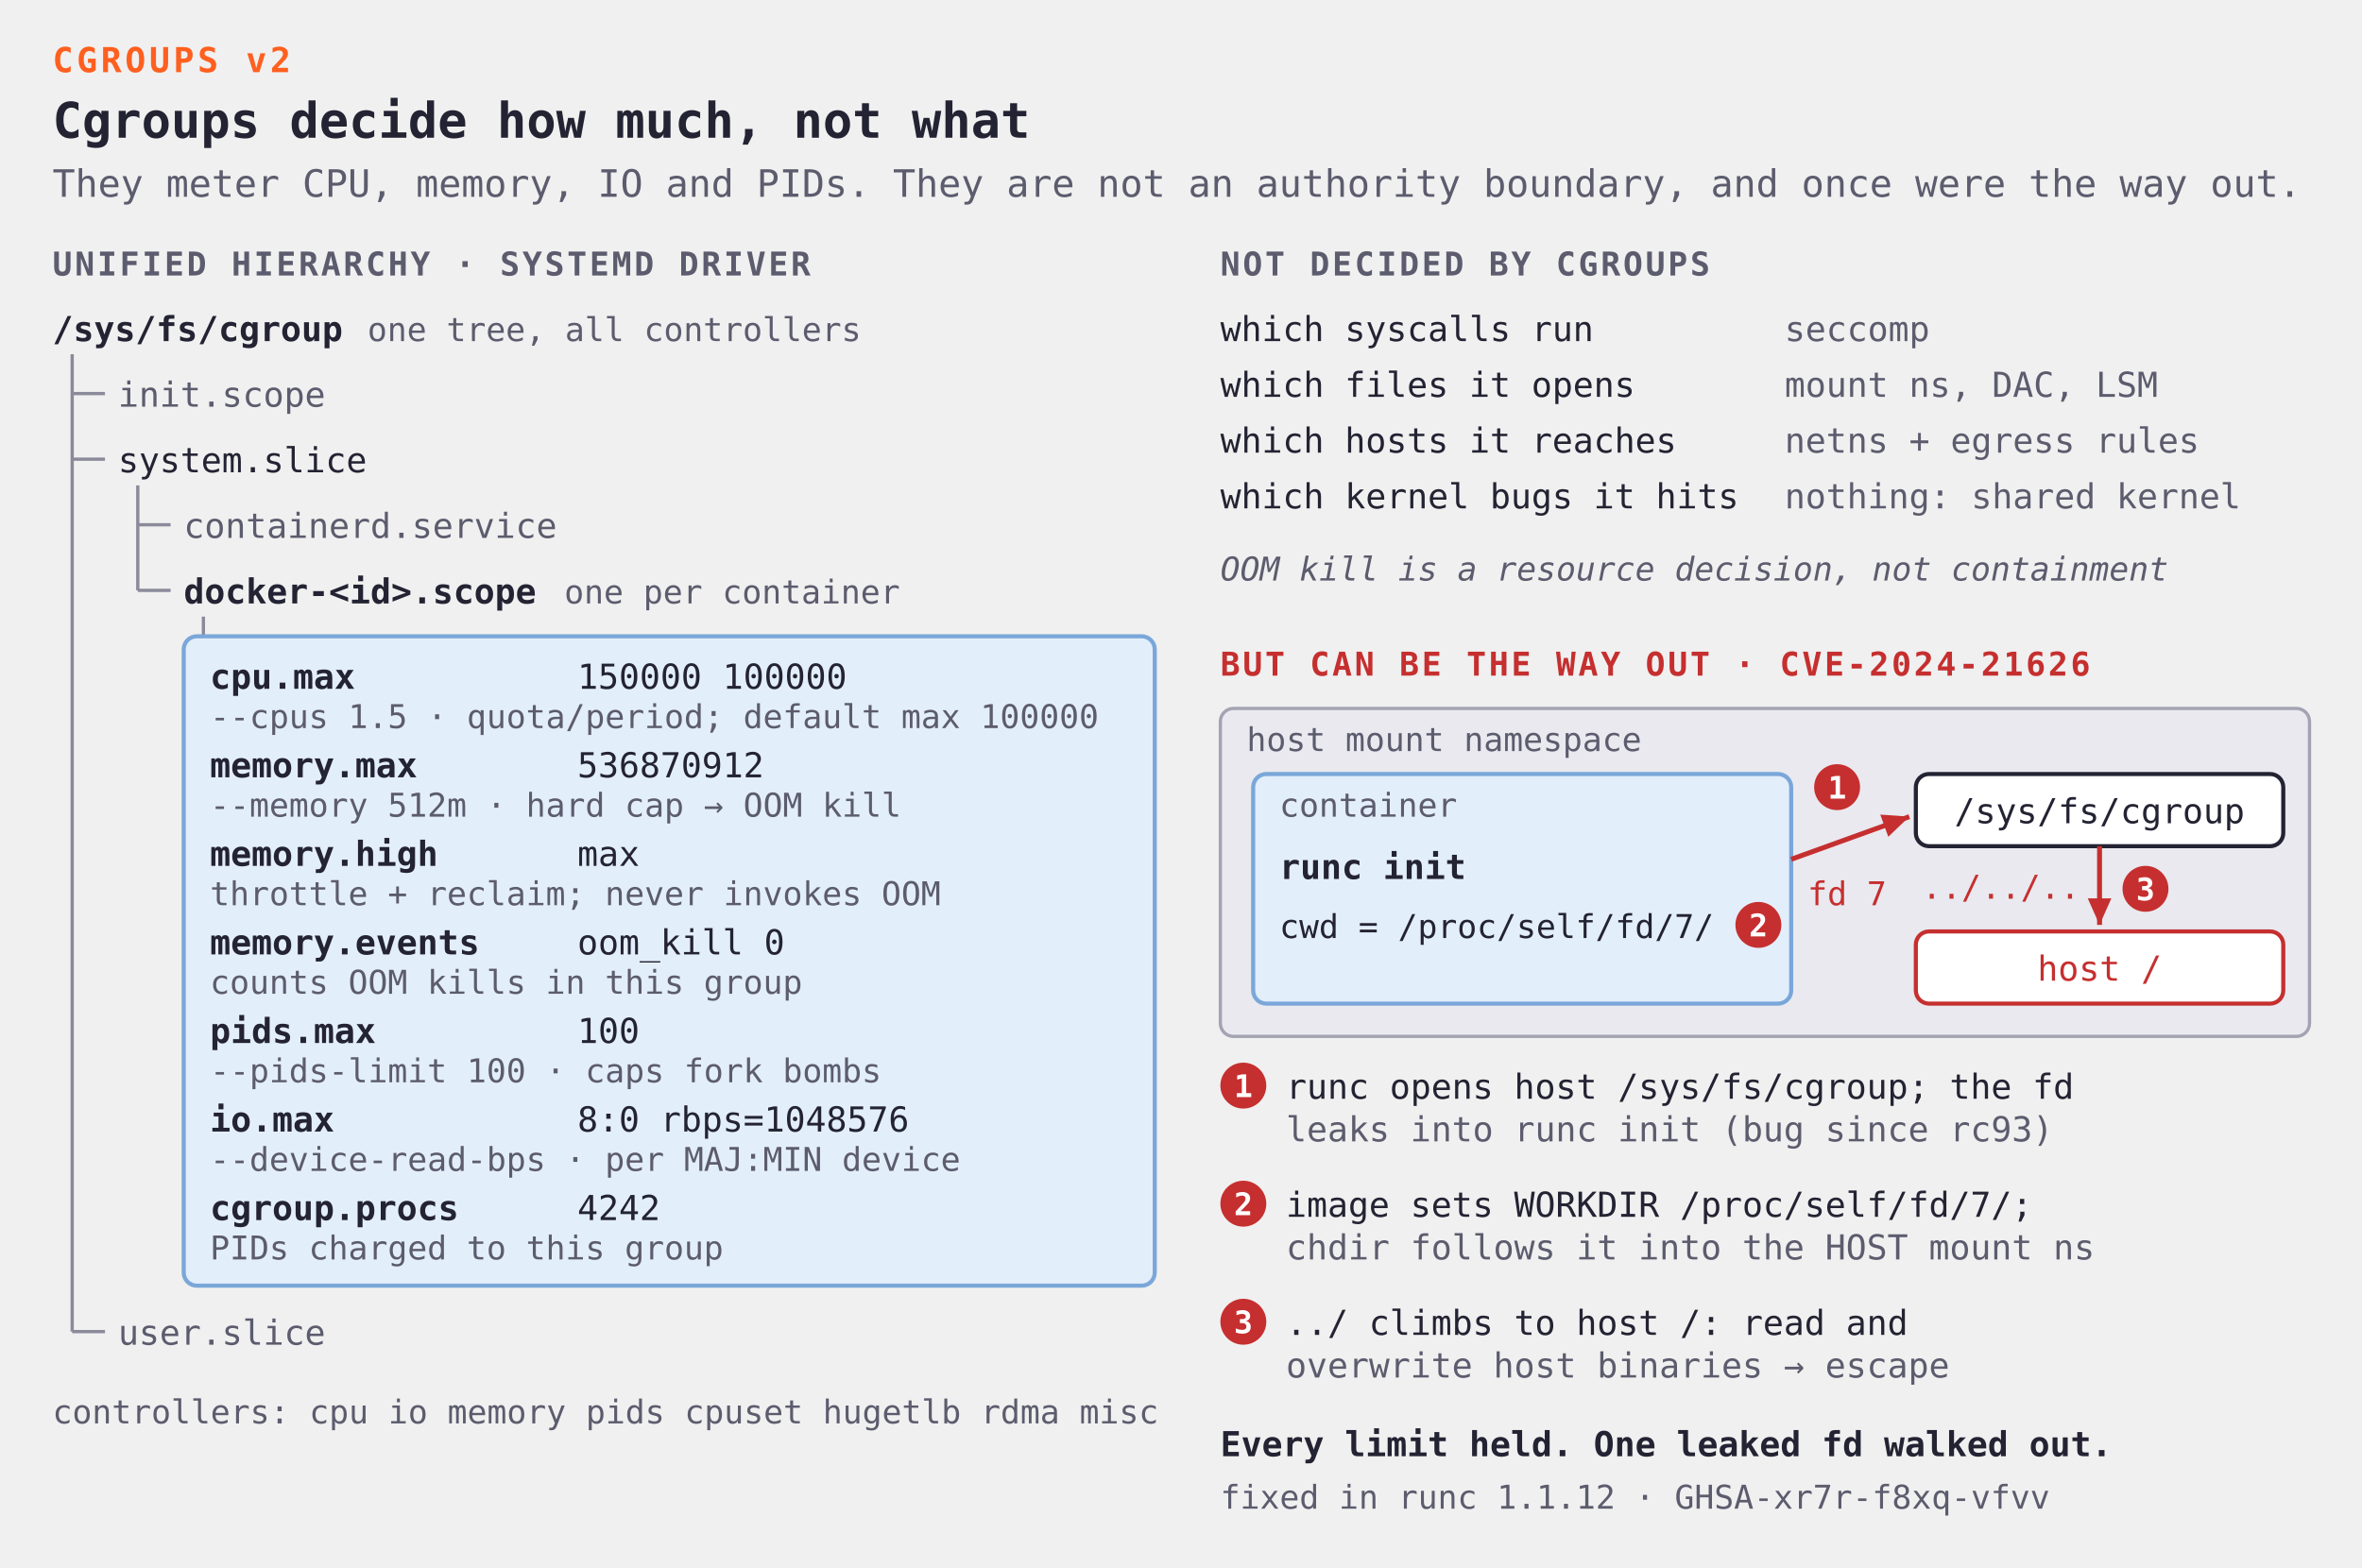
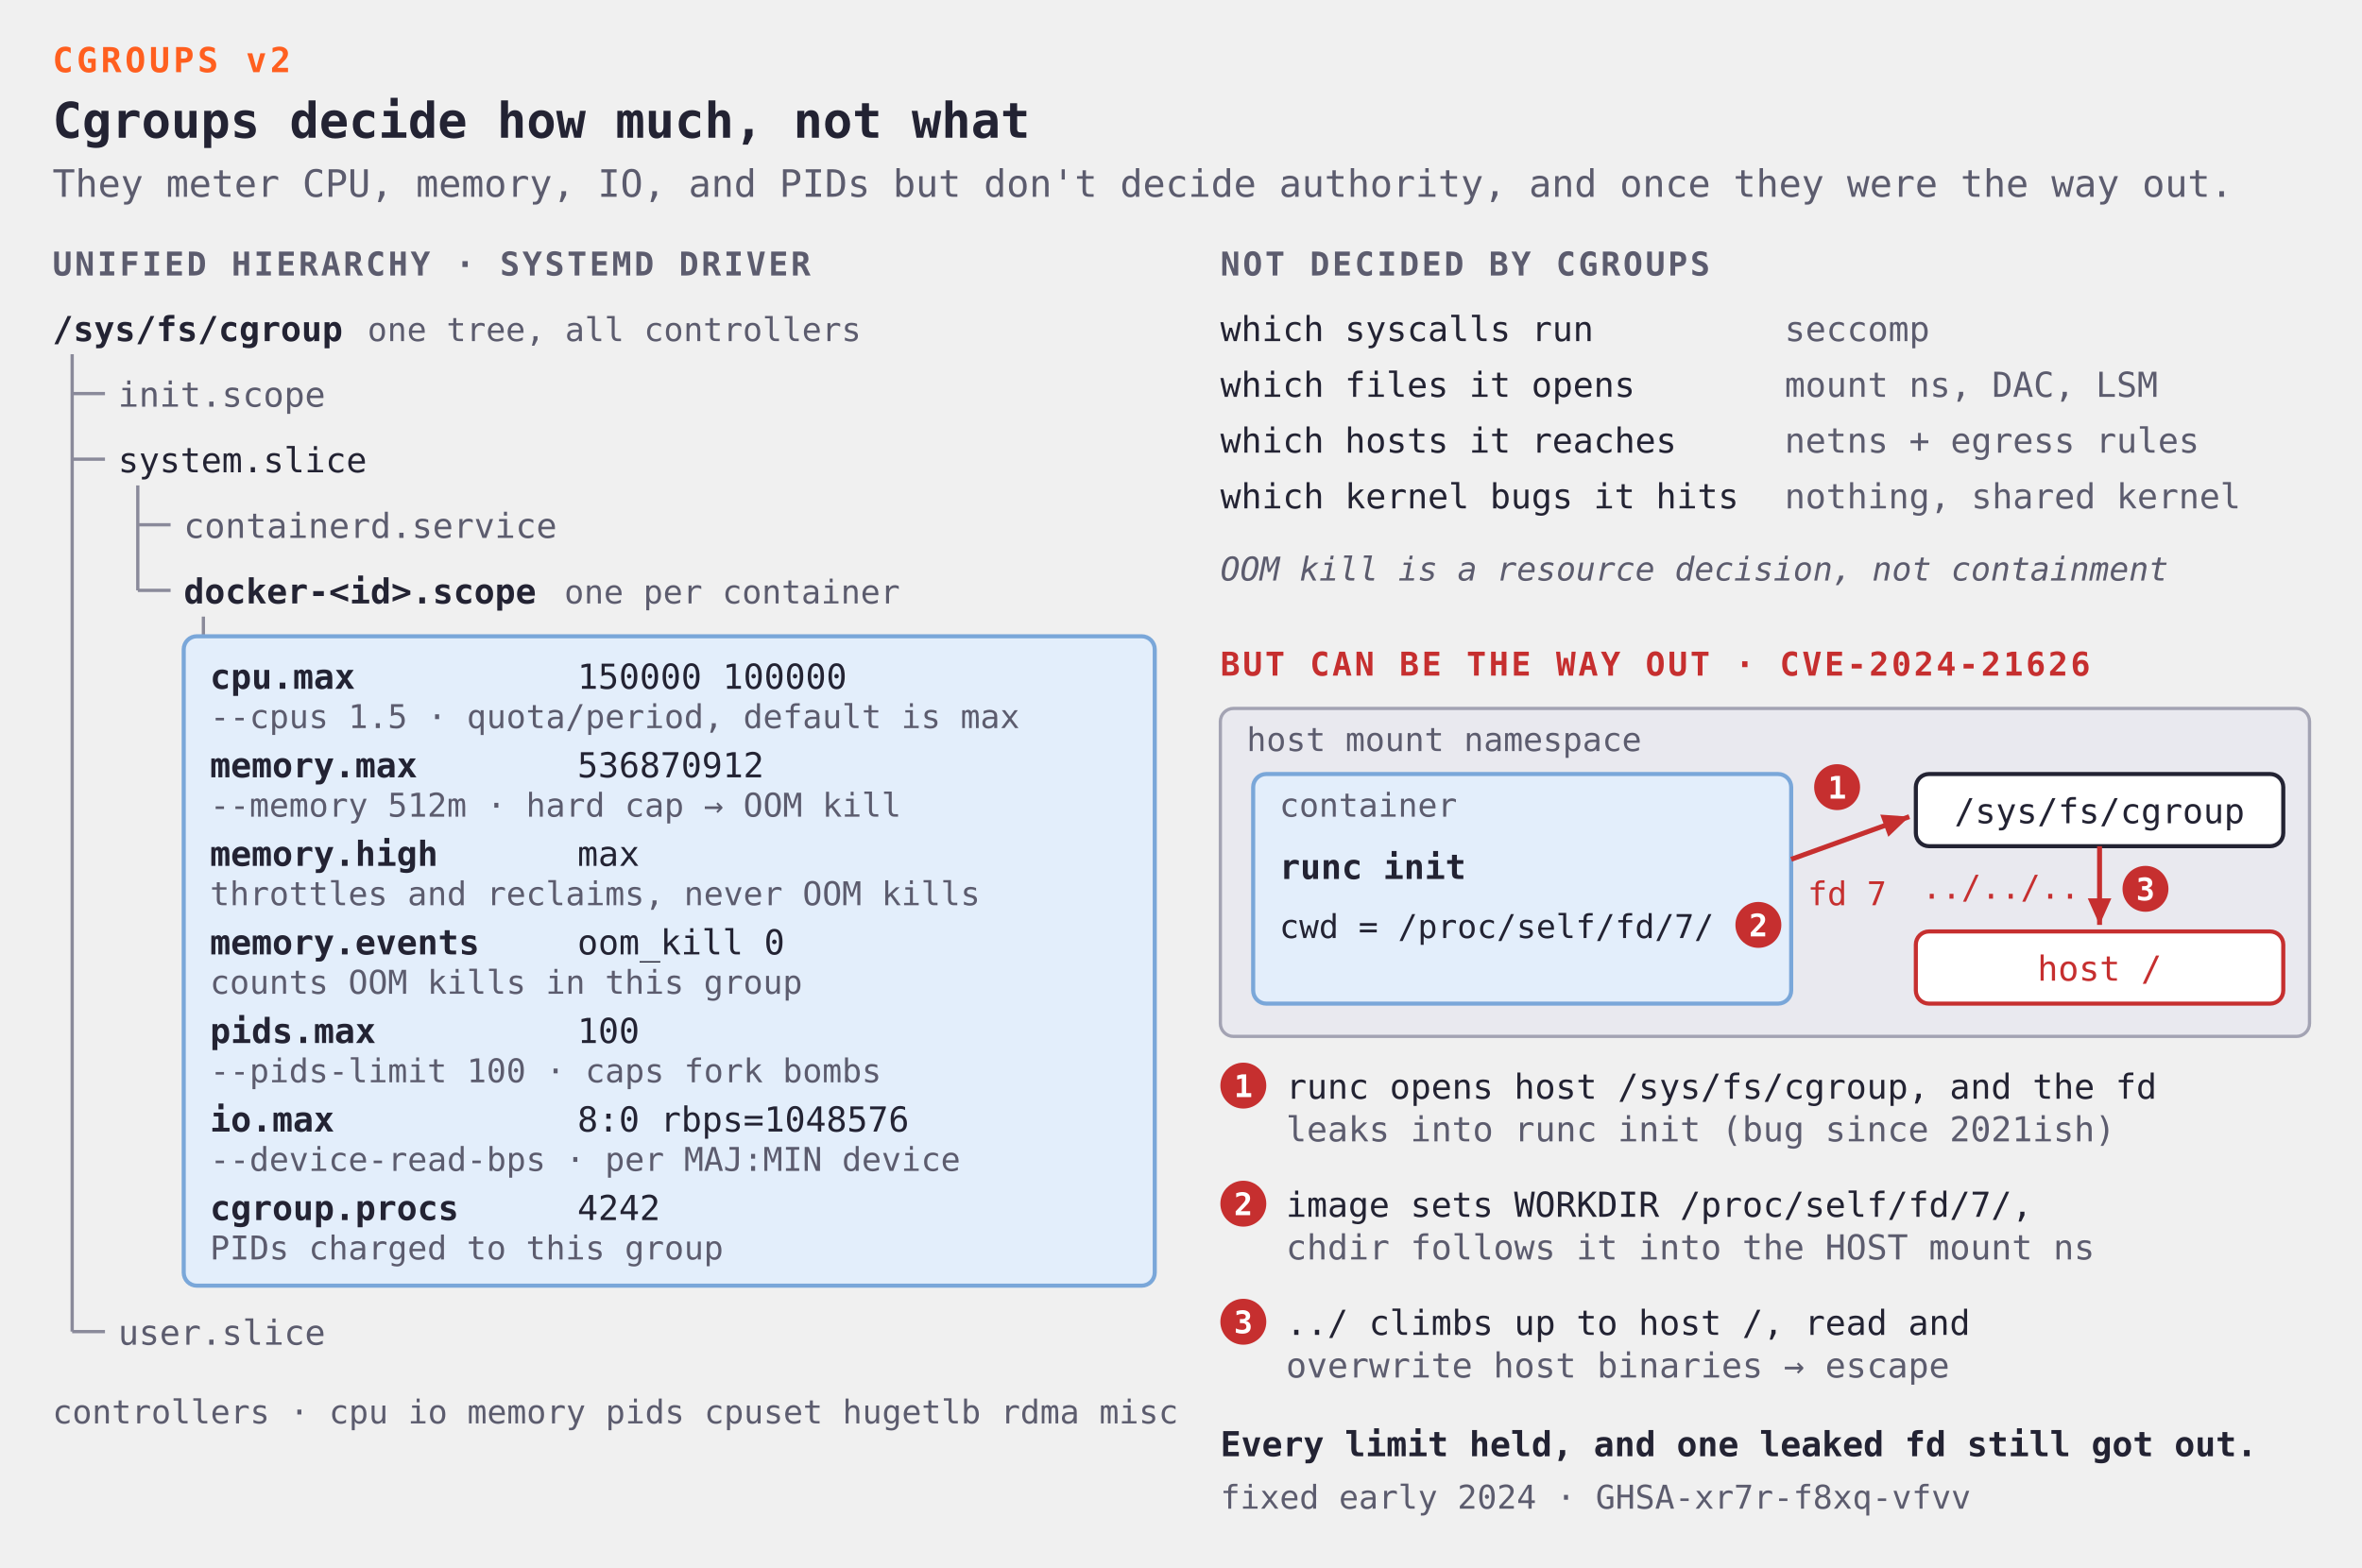
<svg xmlns="http://www.w3.org/2000/svg" viewBox="0 0 720 478" role="img" aria-labelledby="title desc" font-family="'Roboto Mono', ui-monospace, SFMono-Regular, Menlo, Consolas, 'DejaVu Sans Mono', monospace">
  <defs>
    <marker id="ar" viewBox="0 0 10 10" refX="9" refY="5" markerWidth="6" markerHeight="6" orient="auto-start-reverse">
      <path d="M0,1 L9,5 L0,9 z" fill="#c62f2f" />
    </marker>
  </defs>
  <style>
    text { fill: #232333; font-size: 10.5px; }
    .k { font-size: 10.5px; font-weight: 600; letter-spacing: .1em; fill: #ff5f1f; }
    .t { font-size: 15px; font-weight: 700; }
    .c { font-size: 11.5px; fill: #5c5c6e; }
    .lane { font-size: 10px; font-weight: 600; letter-spacing: .08em; fill: #5c5c6e; }
    .lane.red { fill: #c62f2f; }
    .m { fill: #5c5c6e; }
    .xs { font-size: 10px; }
    .b { font-weight: 700; }
    .red { fill: #c62f2f; }
    .tree { stroke: #8a8a9a; stroke-width: 1; fill: none; }
    .n { fill: #c62f2f; }
    .nt { fill: #ffffff; font-size: 9.5px; font-weight: 700; }
  </style>
  <text class="k" x="16" y="22">CGROUPS v2</text>
  <text class="t" x="16" y="42">Cgroups decide how much, not what</text>
-   <text class="c" x="16" y="60">They meter CPU, memory, IO and PIDs. They are not an authority boundary, and once were the way out.</text>
+   <text class="c" x="16" y="60">They meter CPU, memory, IO, and PIDs but don't decide authority, and once they were the way out.</text>
  <text class="lane" x="16" y="84">UNIFIED HIERARCHY · SYSTEMD DRIVER</text>
  <path class="tree" d="M22 108 V406 M22 120 H32 M22 140 H32 M42 148 V180 M42 160 H52 M42 180 H52 M22 406 H32 M62 188 V194" />
  <text class="b" x="16" y="104">/sys/fs/cgroup</text>
  <text class="m xs" x="112" y="104">one tree, all controllers</text>
  <text class="m" x="36" y="124">init.scope</text>
  <text x="36" y="144">system.slice</text>
  <text class="m" x="56" y="164">containerd.service</text>
  <text class="b" x="56" y="184">docker-&lt;id&gt;.scope</text>
  <text class="m xs" x="172" y="184">one per container</text>
  <rect x="56" y="194" width="296" height="198" rx="4" fill="#e3eefb" stroke="#7aa7d9" stroke-width="1.25" />
  <g>
    <text class="b" x="64" y="210">cpu.max</text>
    <text x="176" y="210">150000 100000</text>
-     <text class="m xs" x="64" y="222">--cpus 1.5 · quota/period; default max 100000</text>
+     <text class="m xs" x="64" y="222">--cpus 1.5 · quota/period, default is max</text>
    <text class="b" x="64" y="237">memory.max</text>
    <text x="176" y="237">536870912</text>
    <text class="m xs" x="64" y="249">--memory 512m · hard cap → OOM kill</text>
    <text class="b" x="64" y="264">memory.high</text>
    <text x="176" y="264">max</text>
-     <text class="m xs" x="64" y="276">throttle + reclaim; never invokes OOM</text>
+     <text class="m xs" x="64" y="276">throttles and reclaims, never OOM kills</text>
    <text class="b" x="64" y="291">memory.events</text>
    <text x="176" y="291">oom_kill 0</text>
    <text class="m xs" x="64" y="303">counts OOM kills in this group</text>
    <text class="b" x="64" y="318">pids.max</text>
    <text x="176" y="318">100</text>
    <text class="m xs" x="64" y="330">--pids-limit 100 · caps fork bombs</text>
    <text class="b" x="64" y="345">io.max</text>
    <text x="176" y="345">8:0 rbps=1048576</text>
    <text class="m xs" x="64" y="357">--device-read-bps · per MAJ:MIN device</text>
    <text class="b" x="64" y="372">cgroup.procs</text>
    <text x="176" y="372">4242</text>
    <text class="m xs" x="64" y="384">PIDs charged to this group</text>
  </g>
  <text class="m" x="36" y="410">user.slice</text>
-   <text class="m xs" x="16" y="434">controllers: cpu io memory pids cpuset hugetlb rdma misc</text>
+   <text class="m xs" x="16" y="434">controllers · cpu io memory pids cpuset hugetlb rdma misc</text>
  <text class="lane" x="372" y="84">NOT DECIDED BY CGROUPS</text>
  <text x="372" y="104">which syscalls run</text>
  <text class="m" x="544" y="104">seccomp</text>
  <text x="372" y="121">which files it opens</text>
  <text class="m" x="544" y="121">mount ns, DAC, LSM</text>
  <text x="372" y="138">which hosts it reaches</text>
  <text class="m" x="544" y="138">netns + egress rules</text>
  <text x="372" y="155">which kernel bugs it hits</text>
-   <text class="m" x="544" y="155">nothing: shared kernel</text>
+   <text class="m" x="544" y="155">nothing, shared kernel</text>
  <text class="m xs" x="372" y="177" font-style="italic">OOM kill is a resource decision, not containment</text>
  <text class="lane red" x="372" y="206">BUT CAN BE THE WAY OUT · CVE-2024-21626</text>
  <rect x="372" y="216" width="332" height="100" rx="4" fill="#e9e9ef" stroke="#a3a3b3" stroke-width="1" />
  <text class="m xs" x="380" y="229">host mount namespace</text>
  <rect x="382" y="236" width="164" height="70" rx="4" fill="#e3eefb" stroke="#7aa7d9" stroke-width="1.25" />
  <text class="m xs" x="390" y="249">container</text>
  <text class="b" x="390" y="268">runc init</text>
  <text class="xs" x="390" y="286">cwd = /proc/self/fd/7/</text>
  <circle class="n" cx="536" cy="282" r="7" />
  <text class="nt" x="536" y="285.5" text-anchor="middle">2</text>
  <rect x="584" y="236" width="112" height="22" rx="4" fill="#ffffff" stroke="#232333" stroke-width="1.25" />
  <text x="640" y="251" text-anchor="middle">/sys/fs/cgroup</text>
  <rect x="584" y="284" width="112" height="22" rx="4" fill="#ffffff" stroke="#c62f2f" stroke-width="1.25" />
  <text class="red" x="640" y="299" text-anchor="middle">host /</text>
  <line x1="546" y1="262" x2="582" y2="249" stroke="#c62f2f" stroke-width="1.5" marker-end="url(#ar)" />
  <circle class="n" cx="560" cy="240" r="7" />
  <text class="nt" x="560" y="243.5" text-anchor="middle">1</text>
  <text class="red xs" x="551" y="276">fd 7</text>
  <line x1="640" y1="258" x2="640" y2="282" stroke="#c62f2f" stroke-width="1.5" marker-end="url(#ar)" />
  <text class="red xs" x="634" y="274" text-anchor="end">../../..</text>
  <circle class="n" cx="654" cy="271" r="7" />
  <text class="nt" x="654" y="274.5" text-anchor="middle">3</text>
  <g>
    <circle class="n" cx="379" cy="331" r="7" />
    <text class="nt" x="379" y="334.5" text-anchor="middle">1</text>
-     <text x="392" y="335">runc opens host /sys/fs/cgroup; the fd</text>
-     <text class="m" x="392" y="348">leaks into runc init (bug since rc93)</text>
+     <text x="392" y="335">runc opens host /sys/fs/cgroup, and the fd</text>
+     <text class="m" x="392" y="348">leaks into runc init (bug since 2021ish)</text>
    <circle class="n" cx="379" cy="367" r="7" />
    <text class="nt" x="379" y="370.5" text-anchor="middle">2</text>
-     <text x="392" y="371">image sets WORKDIR /proc/self/fd/7/;</text>
+     <text x="392" y="371">image sets WORKDIR /proc/self/fd/7/,</text>
    <text class="m" x="392" y="384">chdir follows it into the HOST mount ns</text>
    <circle class="n" cx="379" cy="403" r="7" />
    <text class="nt" x="379" y="406.5" text-anchor="middle">3</text>
-     <text x="392" y="407">../ climbs to host /: read and</text>
+     <text x="392" y="407">../ climbs up to host /, read and</text>
    <text class="m" x="392" y="420">overwrite host binaries → escape</text>
  </g>
-   <text class="b" x="372" y="444">Every limit held. One leaked fd walked out.</text>
-   <text class="m xs" x="372" y="460">fixed in runc 1.1.12 · GHSA-xr7r-f8xq-vfvv</text>
+   <text class="b" x="372" y="444">Every limit held, and one leaked fd still got out.</text>
+   <text class="m xs" x="372" y="460">fixed early 2024 · GHSA-xr7r-f8xq-vfvv</text>
</svg>
